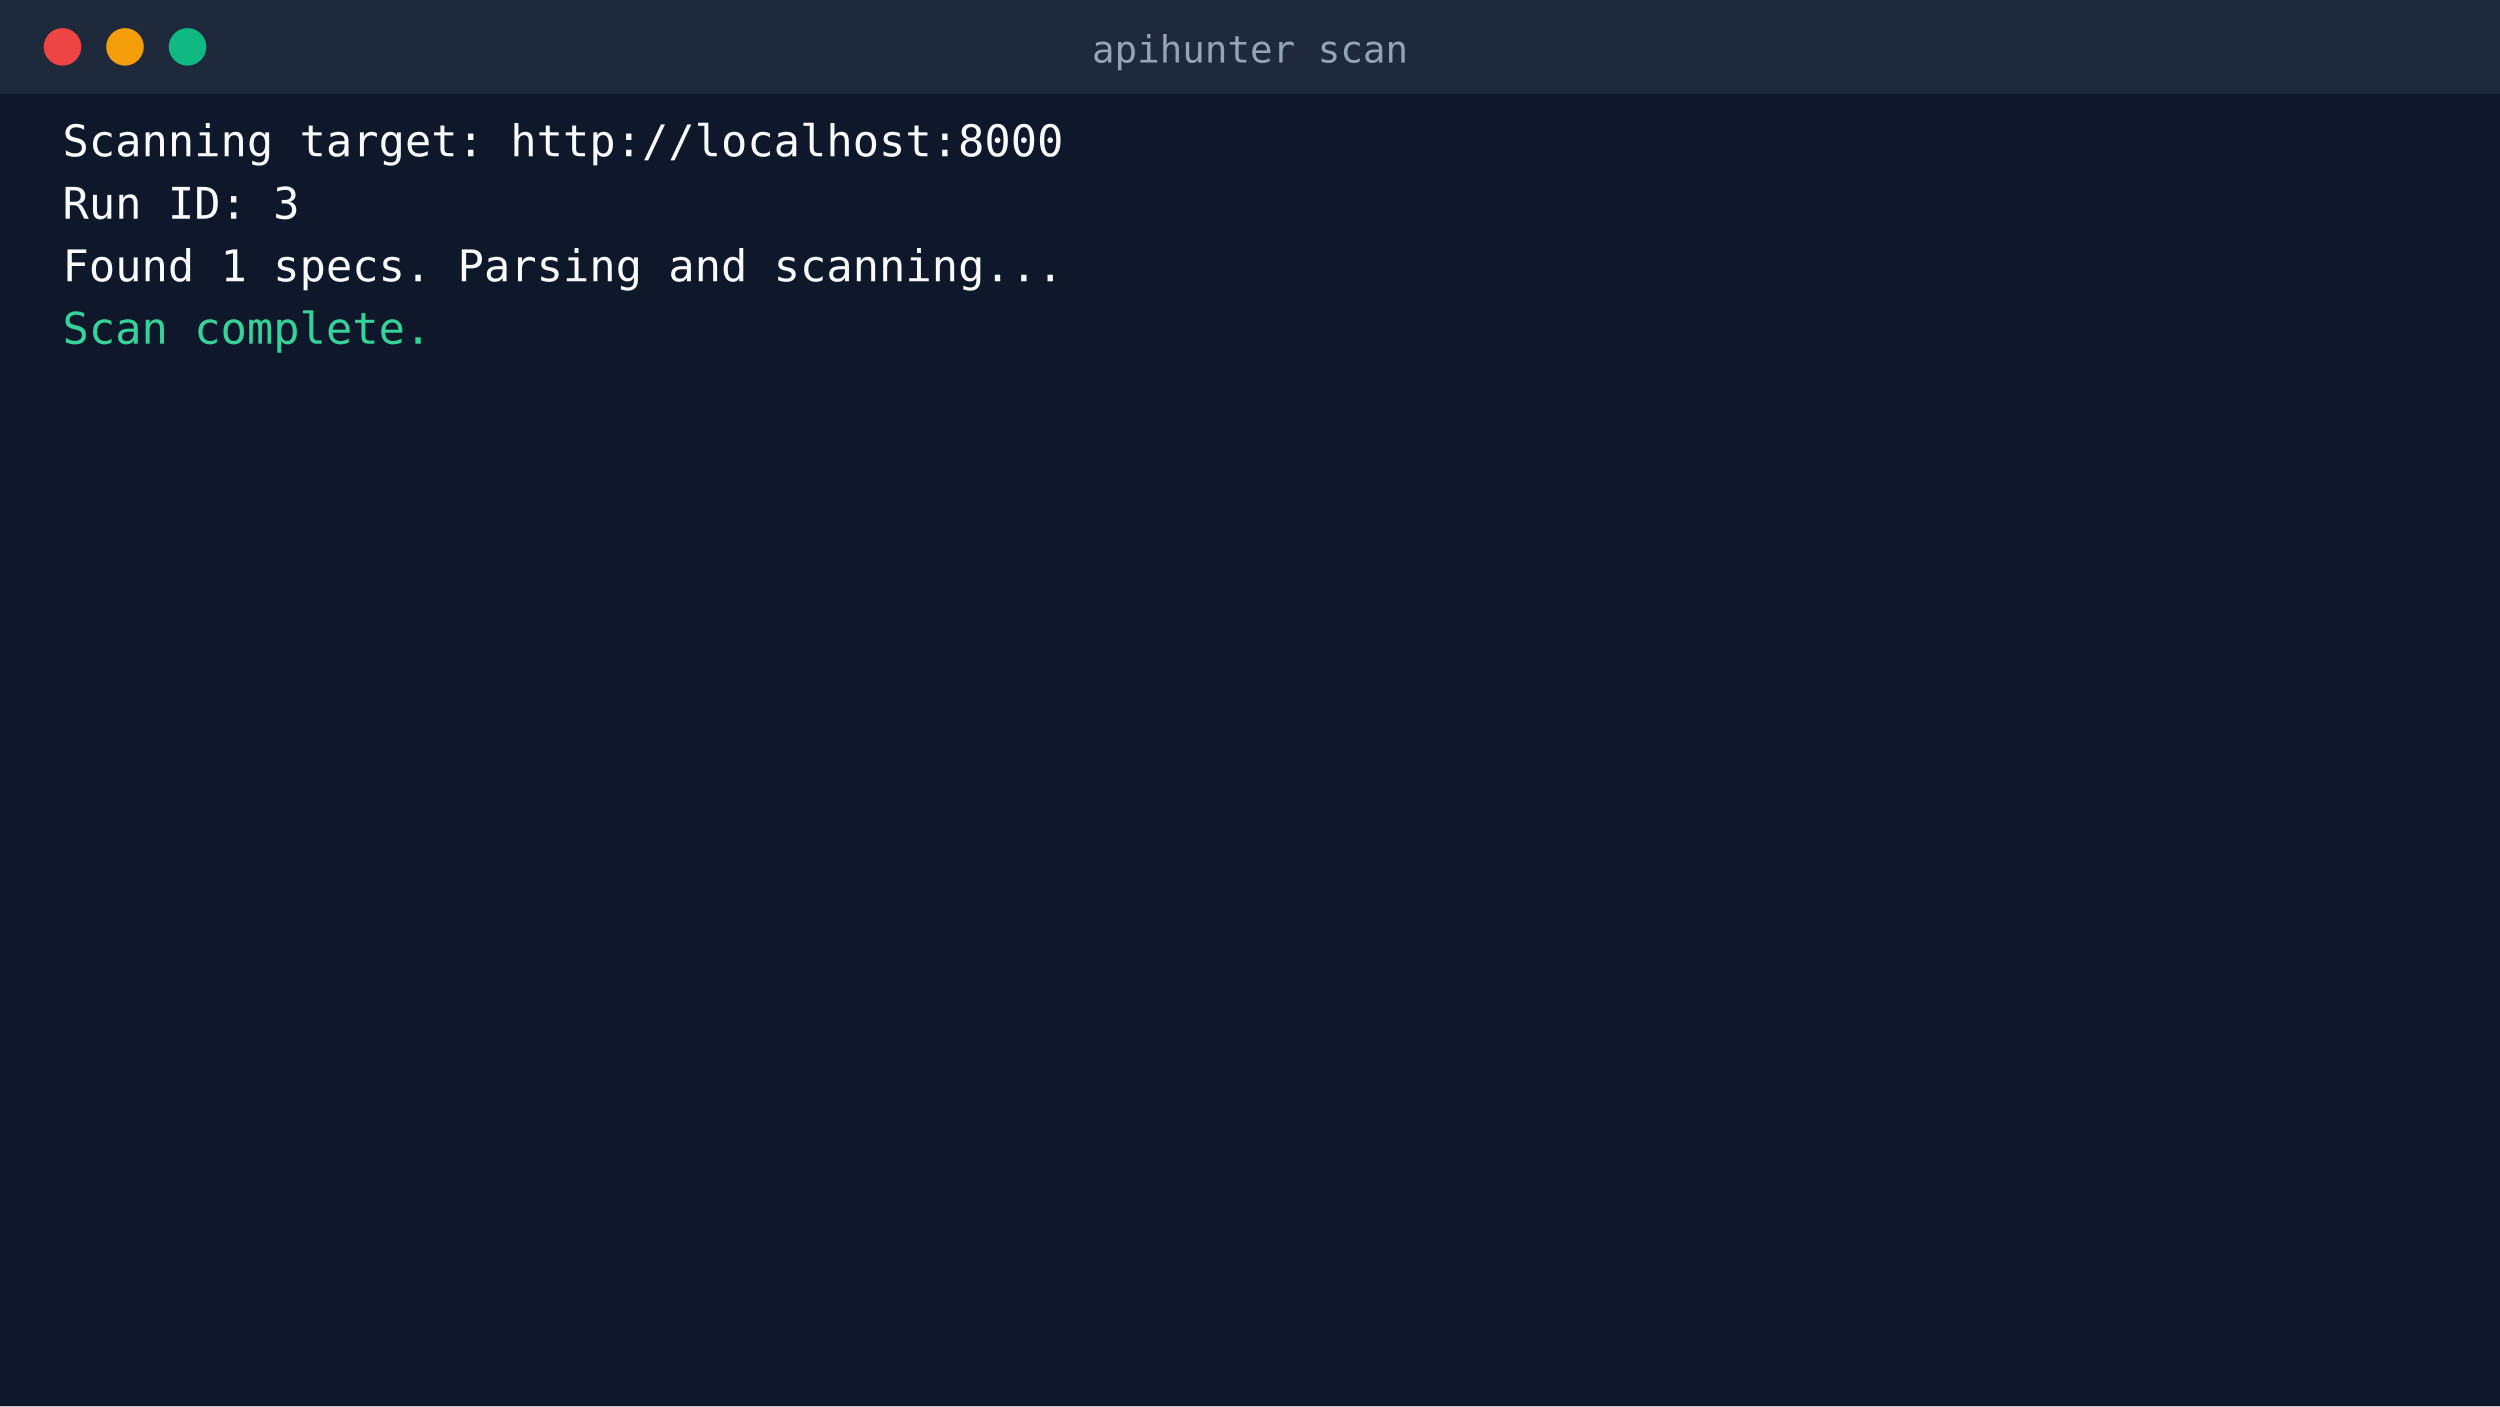
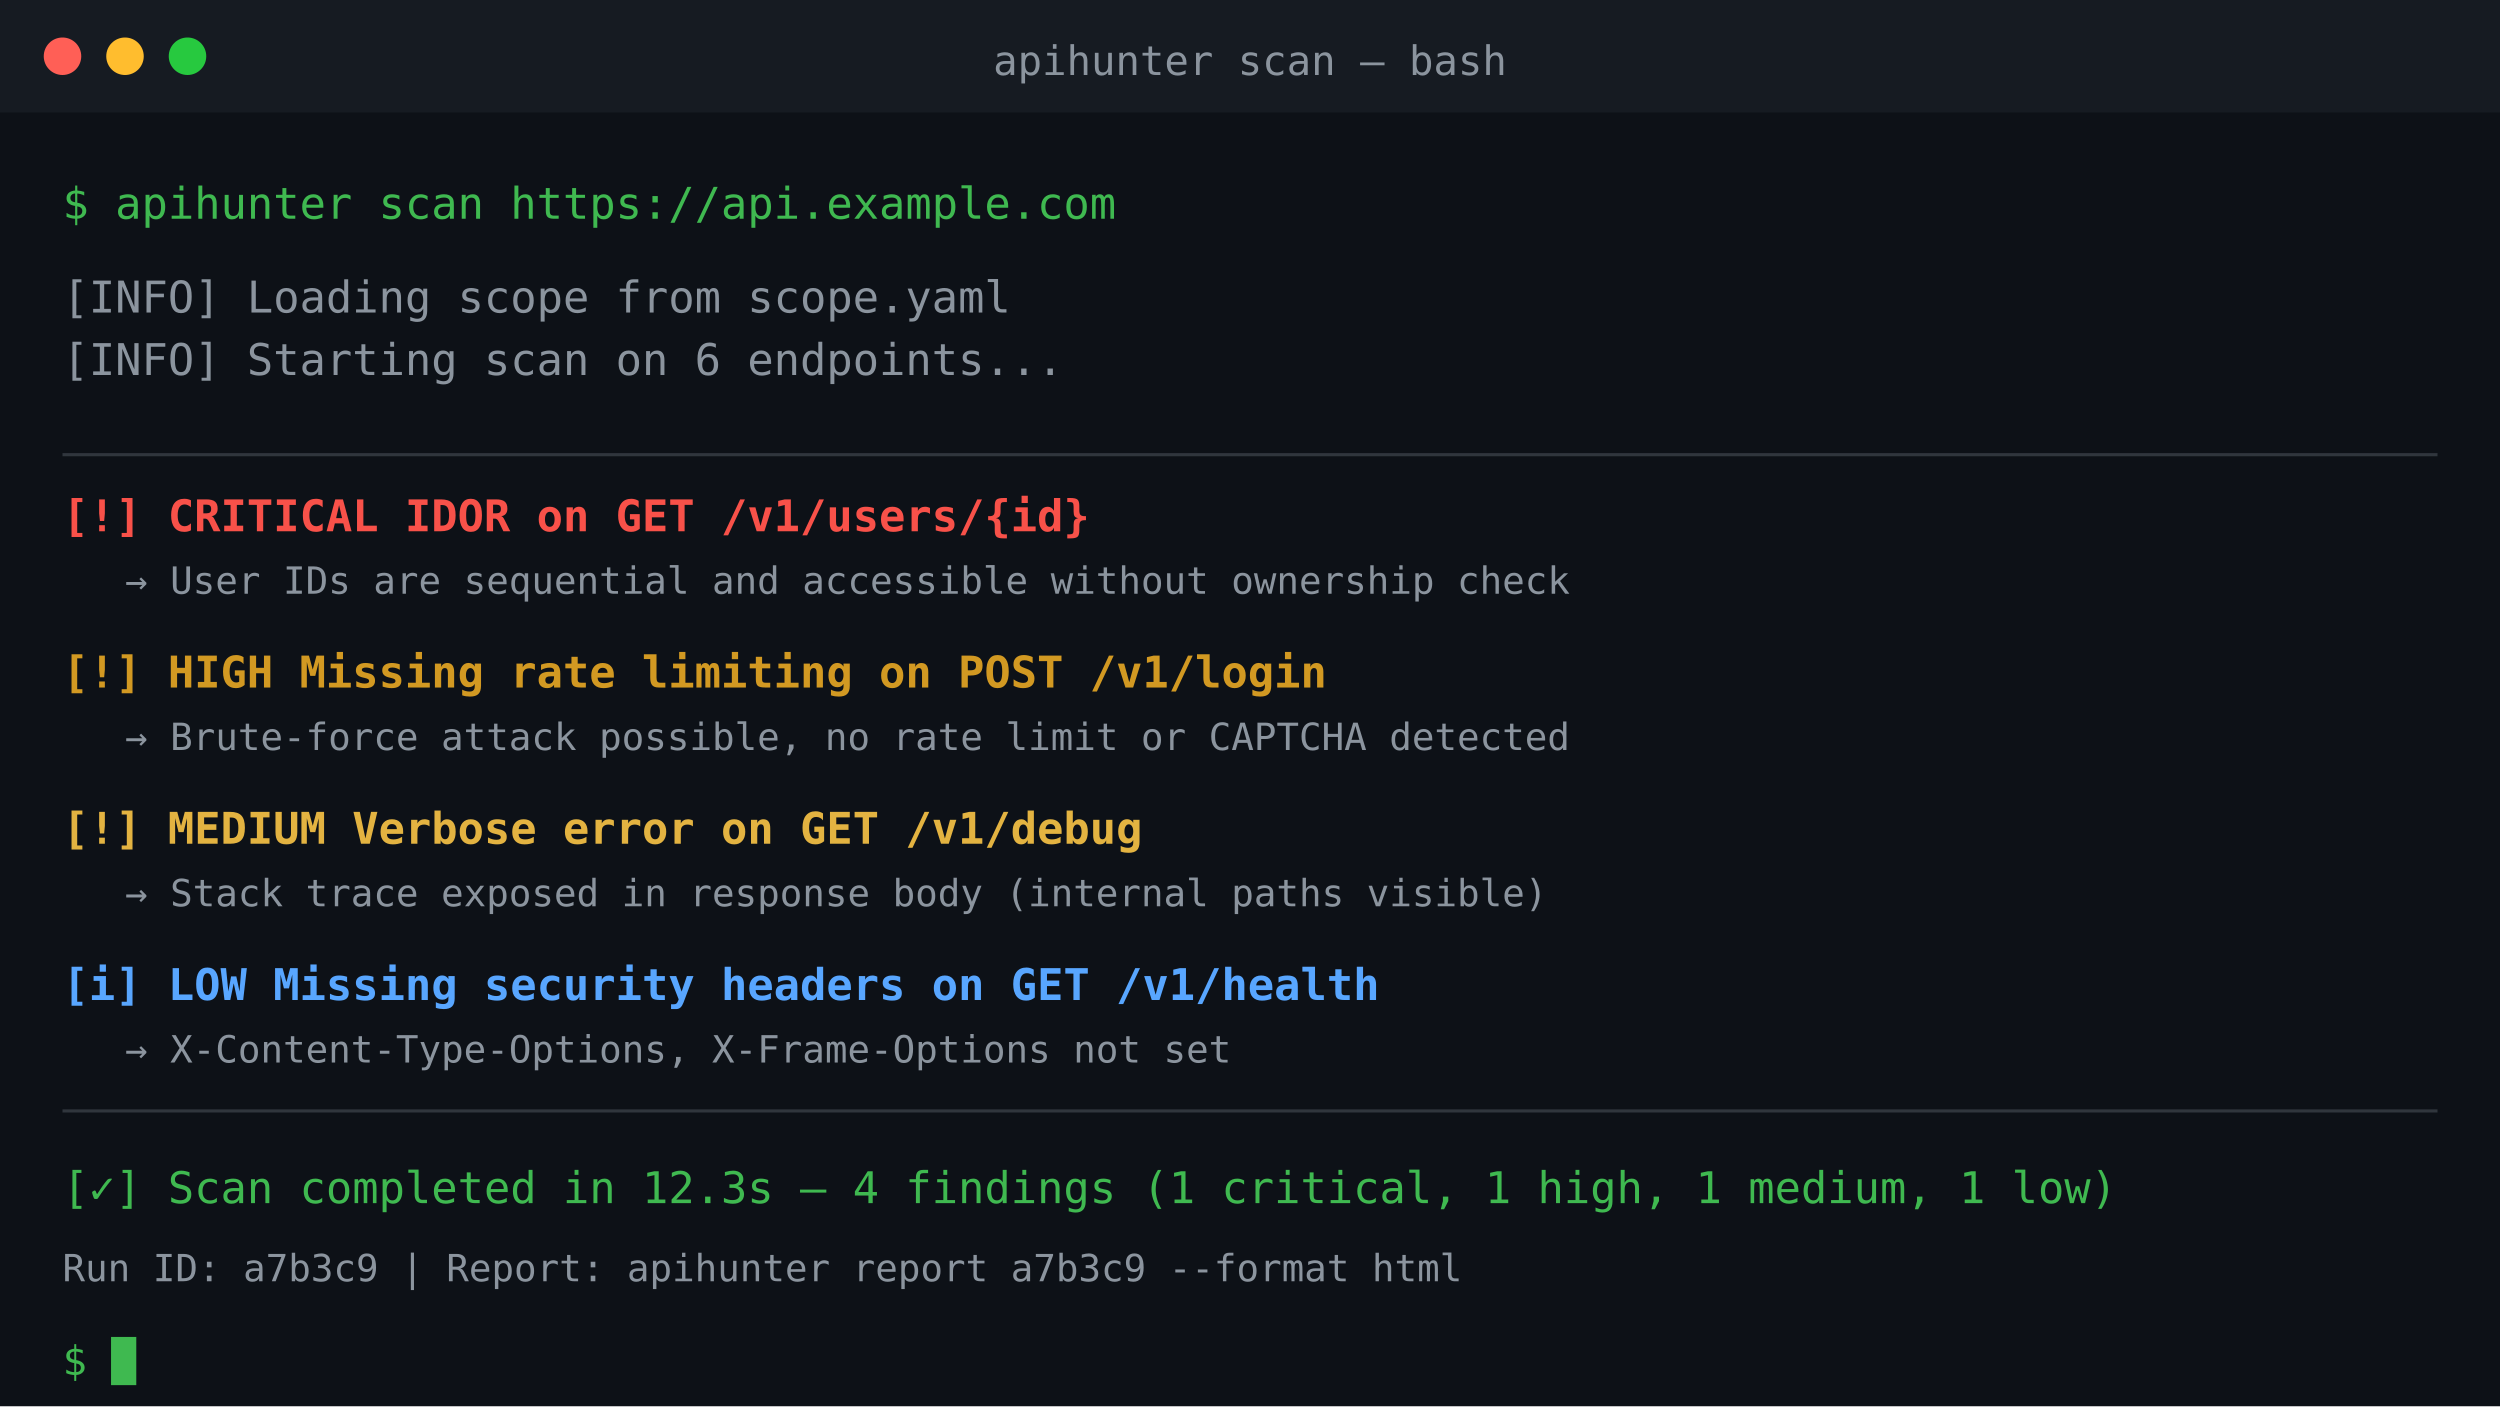
- <svg xmlns="http://www.w3.org/2000/svg" baseProfile="full" height="450" version="1.1" width="800">
-   <defs />
-   <rect fill="#0f172a" height="450" width="800" x="0" y="0" />
-   <rect fill="#1e293b" height="30" width="800" x="0" y="0" />
-   <circle cx="20" cy="15" fill="#ef4444" r="6" />
-   <circle cx="40" cy="15" fill="#f59e0b" r="6" />
-   <circle cx="60" cy="15" fill="#10b981" r="6" />
-   <text fill="#94a3b8" font-family="monospace" font-size="12" text-anchor="middle" x="400.0" y="20">apihunter scan</text>
-   <text fill="#f8fafc" font-family="monospace" font-size="14" x="20" y="50">Scanning target: http://localhost:8000
- </text>
-   <text fill="#f8fafc" font-family="monospace" font-size="14" x="20" y="70">Run ID: 3
- </text>
-   <text fill="#f8fafc" font-family="monospace" font-size="14" x="20" y="90">Found 1 specs. Parsing and scanning...
- </text>
-   <text fill="#34d399" font-family="monospace" font-size="14" x="20" y="110">Scan complete.
- </text>
+ <svg xmlns="http://www.w3.org/2000/svg" width="800" height="450" viewBox="0 0 800 450">
+   <rect width="800" height="450" fill="#0d1117" />
+   <rect x="0" y="0" width="800" height="36" fill="#161b22" />
+   <circle cx="20" cy="18" r="6" fill="#ff5f56" />
+   <circle cx="40" cy="18" r="6" fill="#ffbd2e" />
+   <circle cx="60" cy="18" r="6" fill="#27c93f" />
+   <text fill="#8b949e" font-family="monospace" font-size="13" x="400" y="24" text-anchor="middle">apihunter scan — bash</text>
+   <text fill="#3fb950" font-family="monospace" font-size="14" x="20" y="70">$ apihunter scan https://api.example.com</text>
+   <text fill="#8b949e" font-family="monospace" font-size="14" x="20" y="100">[INFO] Loading scope from scope.yaml</text>
+   <text fill="#8b949e" font-family="monospace" font-size="14" x="20" y="120">[INFO] Starting scan on 6 endpoints...</text>
+   <rect x="20" y="145" width="760" height="1" fill="#30363d" />
+   <text fill="#f85149" font-family="monospace" font-size="14" font-weight="bold" x="20" y="170">[!] CRITICAL  IDOR on GET /v1/users/{id}</text>
+   <text fill="#8b949e" font-family="monospace" font-size="12" x="40" y="190">→ User IDs are sequential and accessible without ownership check</text>
+   <text fill="#d29922" font-family="monospace" font-size="14" font-weight="bold" x="20" y="220">[!] HIGH      Missing rate limiting on POST /v1/login</text>
+   <text fill="#8b949e" font-family="monospace" font-size="12" x="40" y="240">→ Brute-force attack possible, no rate limit or CAPTCHA detected</text>
+   <text fill="#e3b341" font-family="monospace" font-size="14" font-weight="bold" x="20" y="270">[!] MEDIUM    Verbose error on GET /v1/debug</text>
+   <text fill="#8b949e" font-family="monospace" font-size="12" x="40" y="290">→ Stack trace exposed in response body (internal paths visible)</text>
+   <text fill="#58a6ff" font-family="monospace" font-size="14" font-weight="bold" x="20" y="320">[i] LOW       Missing security headers on GET /v1/health</text>
+   <text fill="#8b949e" font-family="monospace" font-size="12" x="40" y="340">→ X-Content-Type-Options, X-Frame-Options not set</text>
+   <rect x="20" y="355" width="760" height="1" fill="#30363d" />
+   <text fill="#3fb950" font-family="monospace" font-size="14" x="20" y="385">[✓] Scan completed in 12.3s — 4 findings (1 critical, 1 high, 1 medium, 1 low)</text>
+   <text fill="#8b949e" font-family="monospace" font-size="12" x="20" y="410">Run ID: a7b3c9  |  Report: apihunter report a7b3c9 --format html</text>
+   <text fill="#3fb950" font-family="monospace" font-size="13" x="20" y="440">$ █</text>
</svg>
